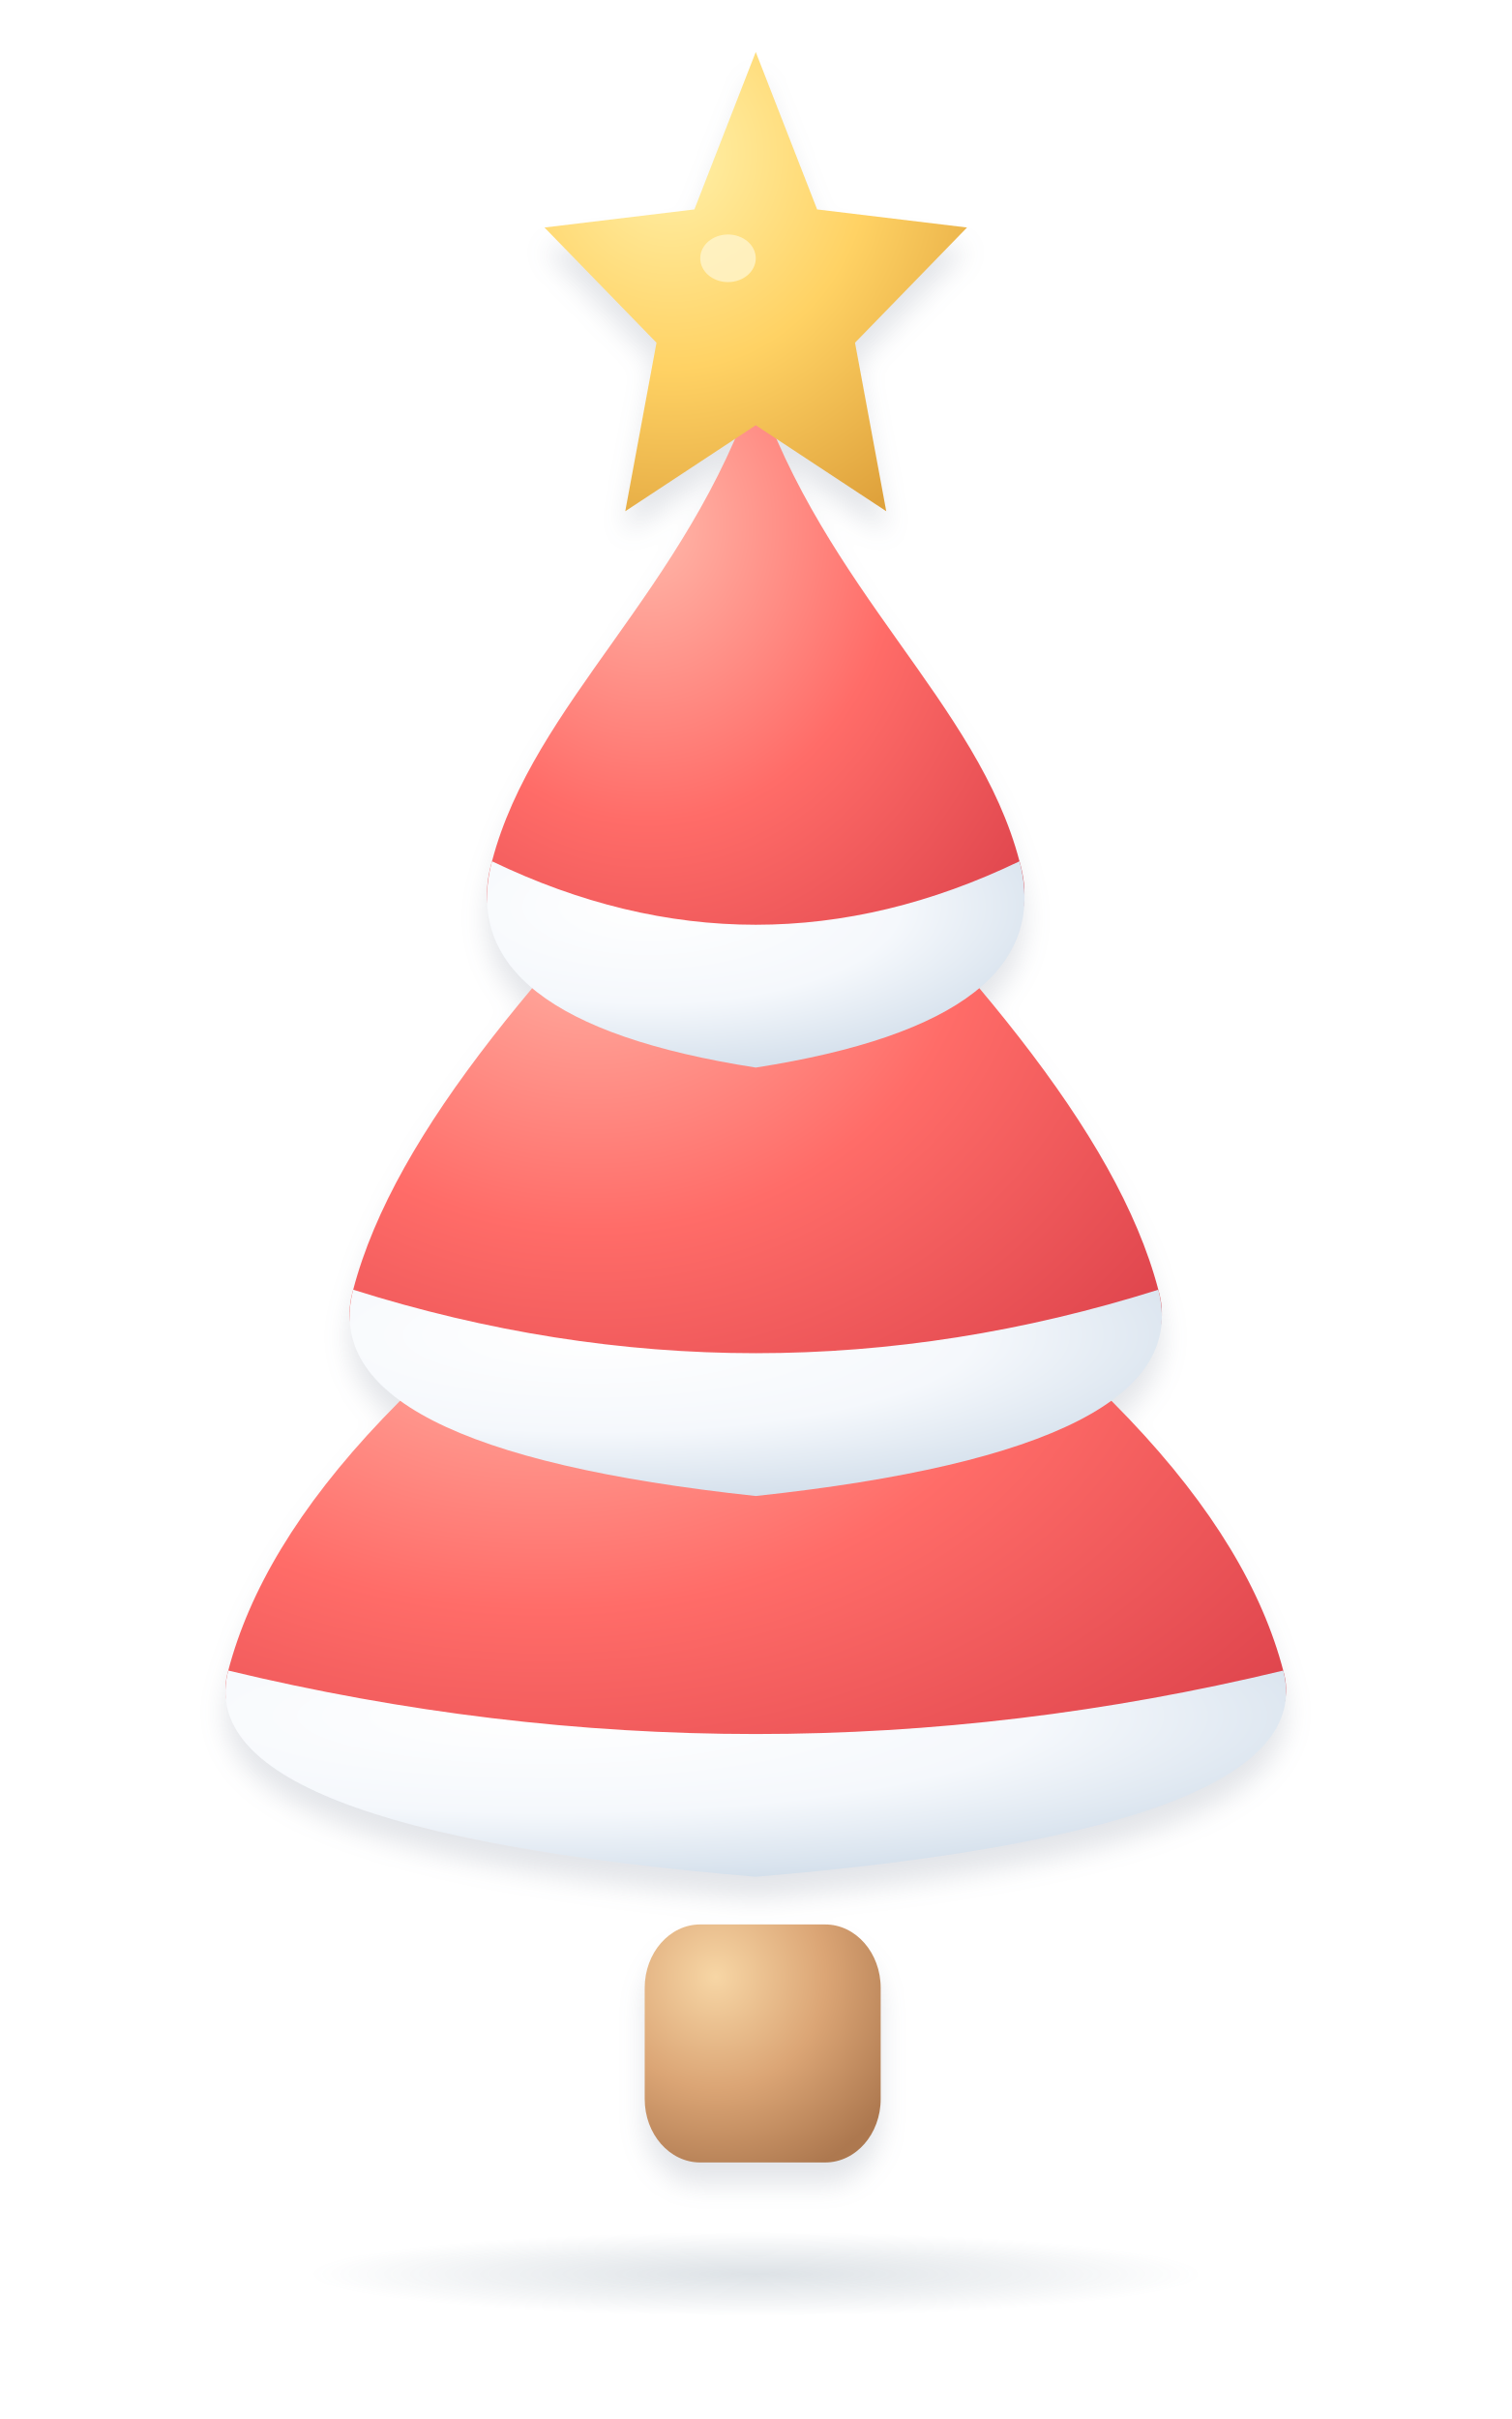
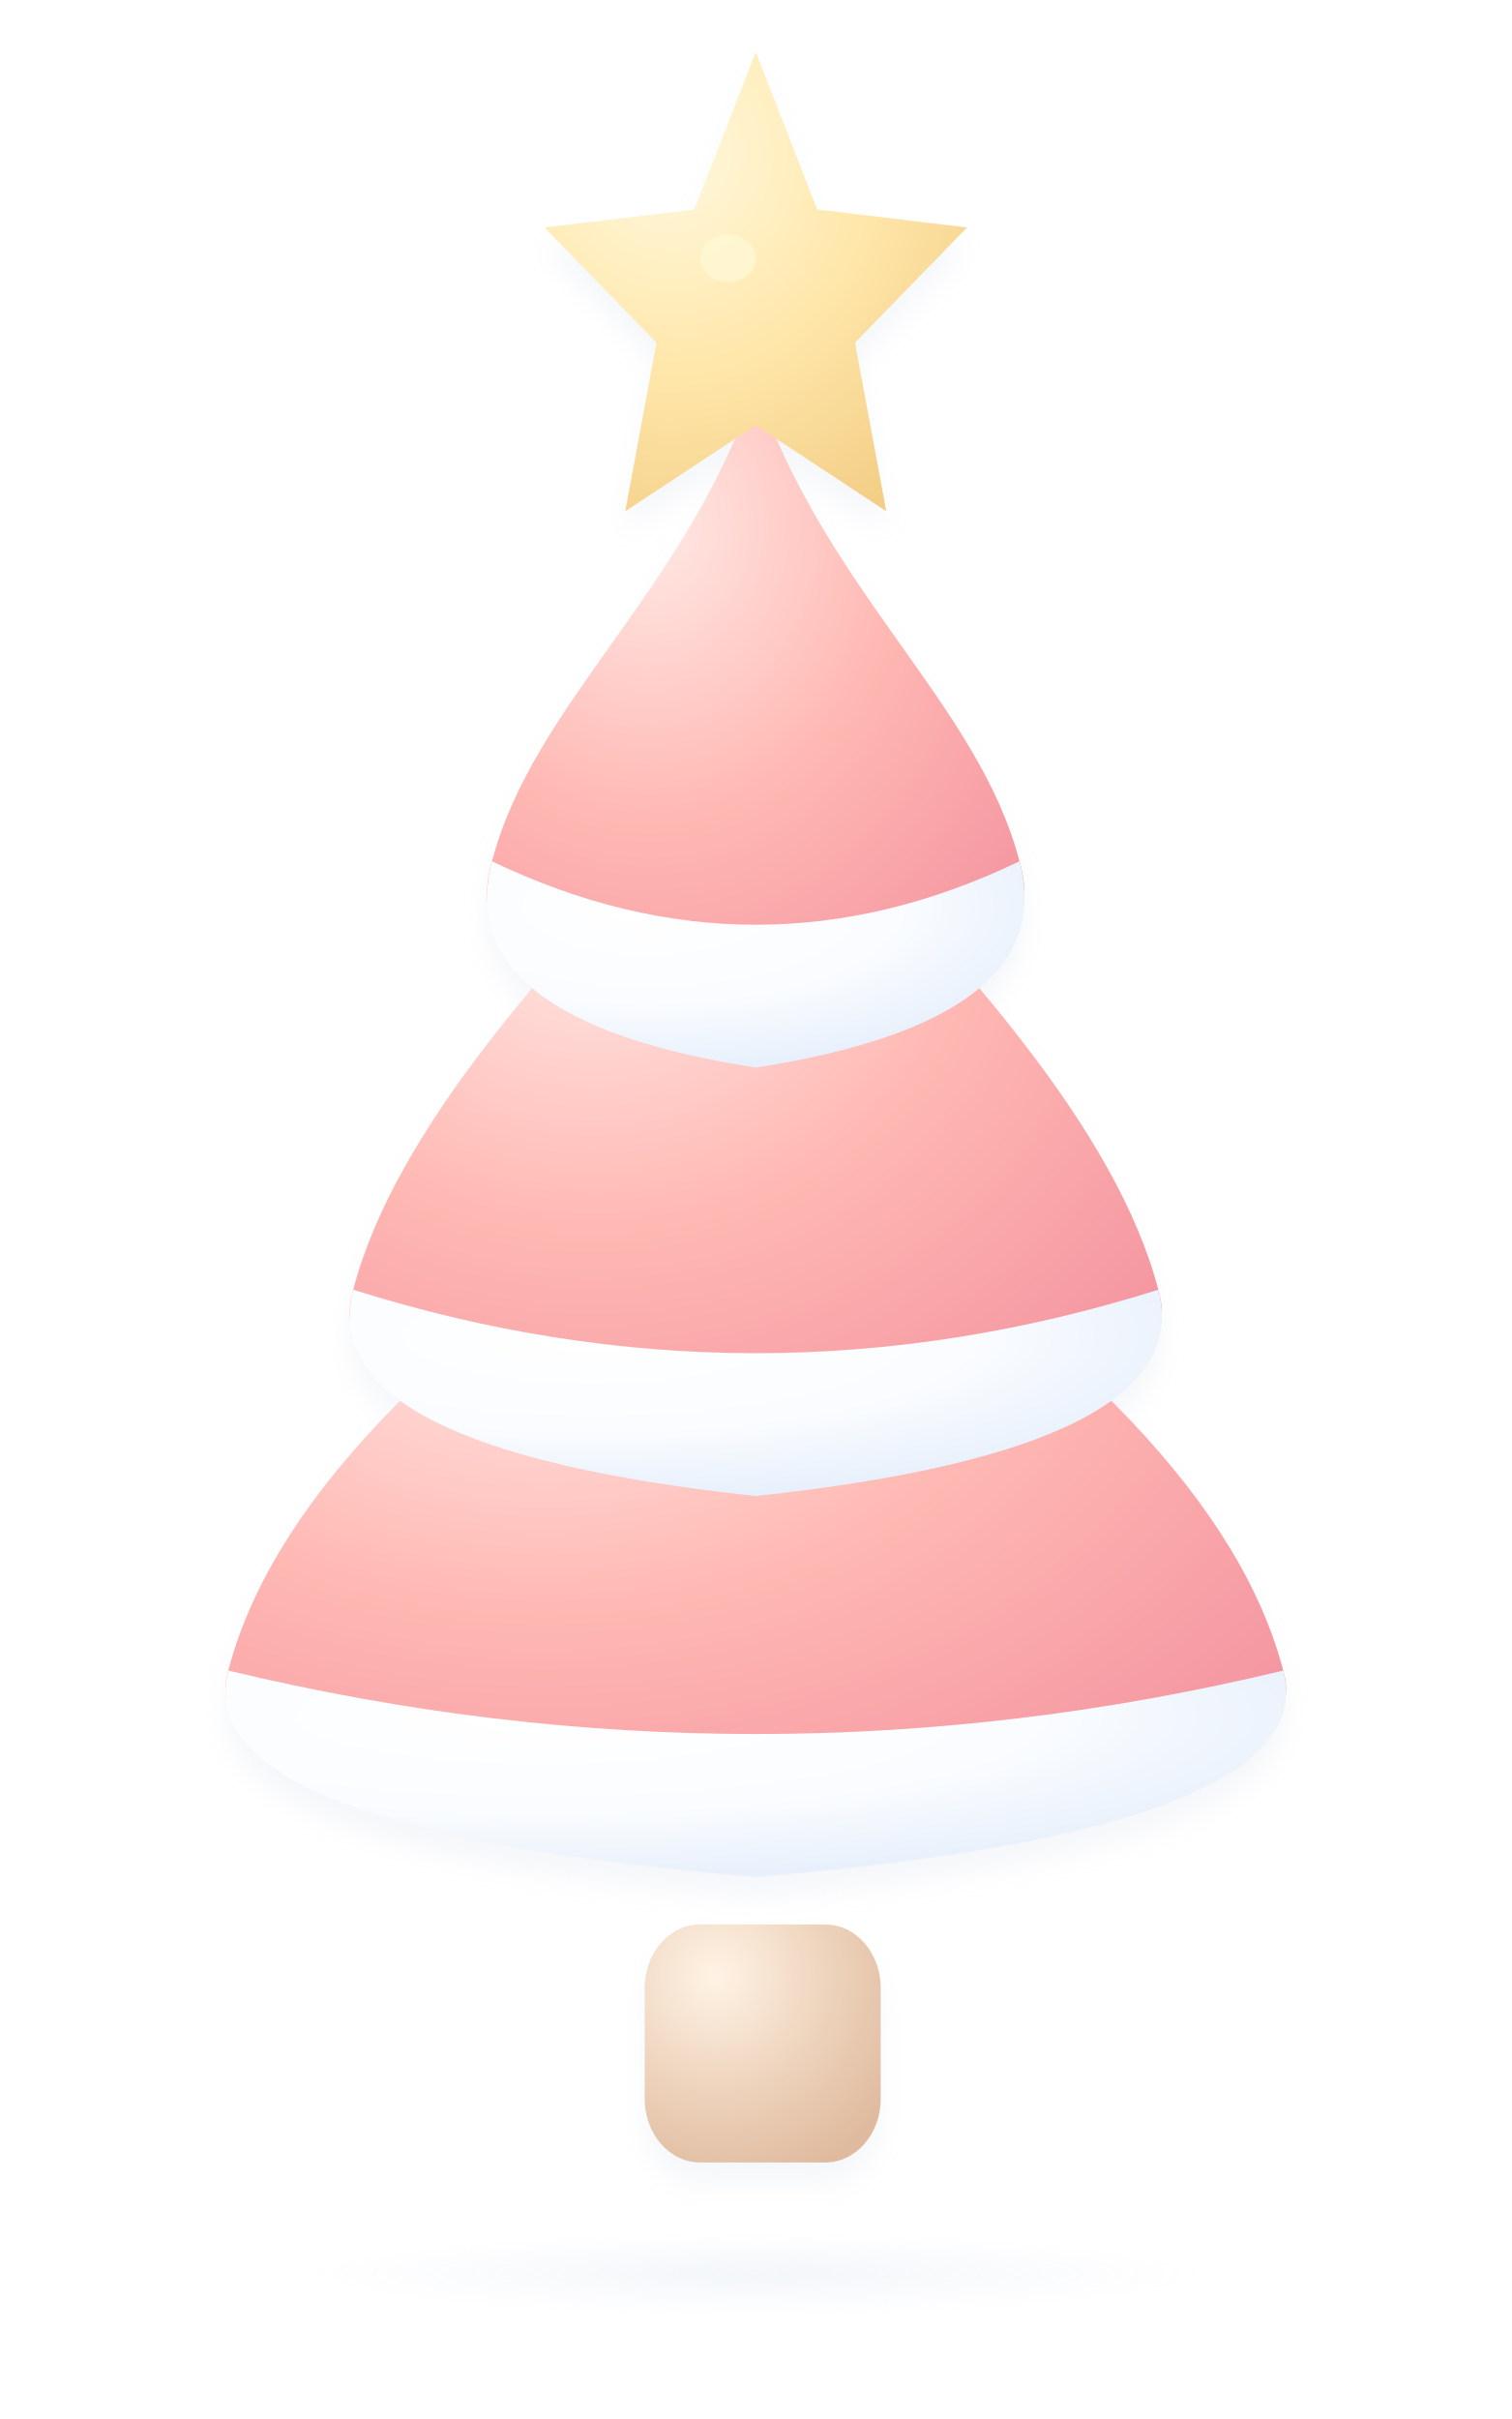
<svg xmlns="http://www.w3.org/2000/svg" viewBox="-4 -3 98 154" width="90" height="144" preserveAspectRatio="xMidYMid meet">
  <defs>
    <radialGradient id="red" cx="30%" cy="22%" r="90%">
-       <stop stop-color="#ffb8aa" />
-       <stop offset=".52" stop-color="#ff6c68" />
-       <stop offset="1" stop-color="#df454d" />
+       <stop stop-color="#ffe9e5" />
+       <stop offset=".52" stop-color="#ffb8b3" />
+       <stop offset="1" stop-color="#f496a1" />
    </radialGradient>
    <radialGradient id="brown" cx="30%" cy="22%" r="90%">
-       <stop stop-color="#f7d6a5" />
-       <stop offset=".52" stop-color="#dba575" />
-       <stop offset="1" stop-color="#ad784f" />
+       <stop stop-color="#fff3e5" />
+       <stop offset=".52" stop-color="#eed4bd" />
+       <stop offset="1" stop-color="#dfba9e" />
    </radialGradient>
    <radialGradient id="white" cx="30%" cy="22%" r="90%">
      <stop stop-color="#ffffff" />
-       <stop offset=".52" stop-color="#f5f8fc" />
-       <stop offset="1" stop-color="#cbd9e7" />
+       <stop offset=".52" stop-color="#fafcff" />
+       <stop offset="1" stop-color="#e1ecfa" />
    </radialGradient>
    <radialGradient id="gold" cx="30%" cy="22%" r="90%">
-       <stop stop-color="#fff1aa" />
-       <stop offset=".52" stop-color="#ffd264" />
-       <stop offset="1" stop-color="#dfa23c" />
+       <stop stop-color="#fff9df" />
+       <stop offset=".52" stop-color="#ffe7ab" />
+       <stop offset="1" stop-color="#f3ce86" />
    </radialGradient>
    <radialGradient id="floor-shadow">
-       <stop stop-color="#456077" stop-opacity=".18" />
-       <stop offset=".6" stop-color="#456077" stop-opacity=".08" />
-       <stop offset="1" stop-color="#456077" stop-opacity="0" />
+       <stop stop-color="#9db9d8" stop-opacity=".12" />
+       <stop offset=".6" stop-color="#9db9d8" stop-opacity=".05" />
+       <stop offset="1" stop-color="#9db9d8" stop-opacity="0" />
    </radialGradient>
    <filter id="object-shadow" filterUnits="userSpaceOnUse" x="-10" y="-10" width="110" height="168" color-interpolation-filters="sRGB">
      <feGaussianBlur in="SourceAlpha" stdDeviation=".85" result="soft-shadow" />
      <feOffset in="soft-shadow" dy="1.4" result="offset-shadow" />
-       <feFlood flood-color="#45566c" flood-opacity=".15" />
+       <feFlood flood-color="#96acce" flood-opacity=".10" />
      <feComposite in2="offset-shadow" operator="in" />
      <feMerge>
        <feMergeNode />
        <feMergeNode in="SourceGraphic" />
      </feMerge>
    </filter>
  </defs>
  <ellipse cx="45.0" cy="143" rx="28.8" ry="2.7" fill="url(#floor-shadow)" />
  <g filter="url(#object-shadow)">
    <g transform="scale(0.9 1.028571)">
      <rect x="42" y="117" width="17" height="15" rx="4" fill="url(#brown)" />
      <path d="M50 67 C26 80 15 91 12 101 Q9 110 50 111 Q91 110 88 101 C85 91 74 80 50 67Z" fill="url(#red)" />
      <path d="M12 101 Q50 109 88 101 Q91 111 50 114 Q9 111 12 101Z" fill="url(#white)" />
      <path d="M50 43 C35 56 24 67 21 77 Q18 86 50 87 Q82 86 79 77 C76 67 65 56 50 43Z" fill="url(#red)" />
      <path d="M21 77 Q50 85 79 77 Q82 87 50 90 Q18 87 21 77Z" fill="url(#white)" />
      <path d="M50 20 C45 33 34 40 31 50 Q28 59 50 60 Q72 59 69 50 C66 40 55 33 50 20Z" fill="url(#red)" />
      <path d="M31 50 Q50 58 69 50 Q72 60 50 63 Q28 60 31 50Z" fill="url(#white)" />
      <path d="M50.00 -1.00 L54.42 8.92 L65.22 10.06 L57.15 17.32 L59.40 27.94 L50.00 22.52 L40.60 27.94 L42.85 17.32 L34.78 10.06 L45.58 8.92Z" fill="url(#gold)" />
      <ellipse cx="48" cy="12" rx="2" ry="1.5" fill="#fff8d7" opacity=".7" />
    </g>
  </g>
</svg>
